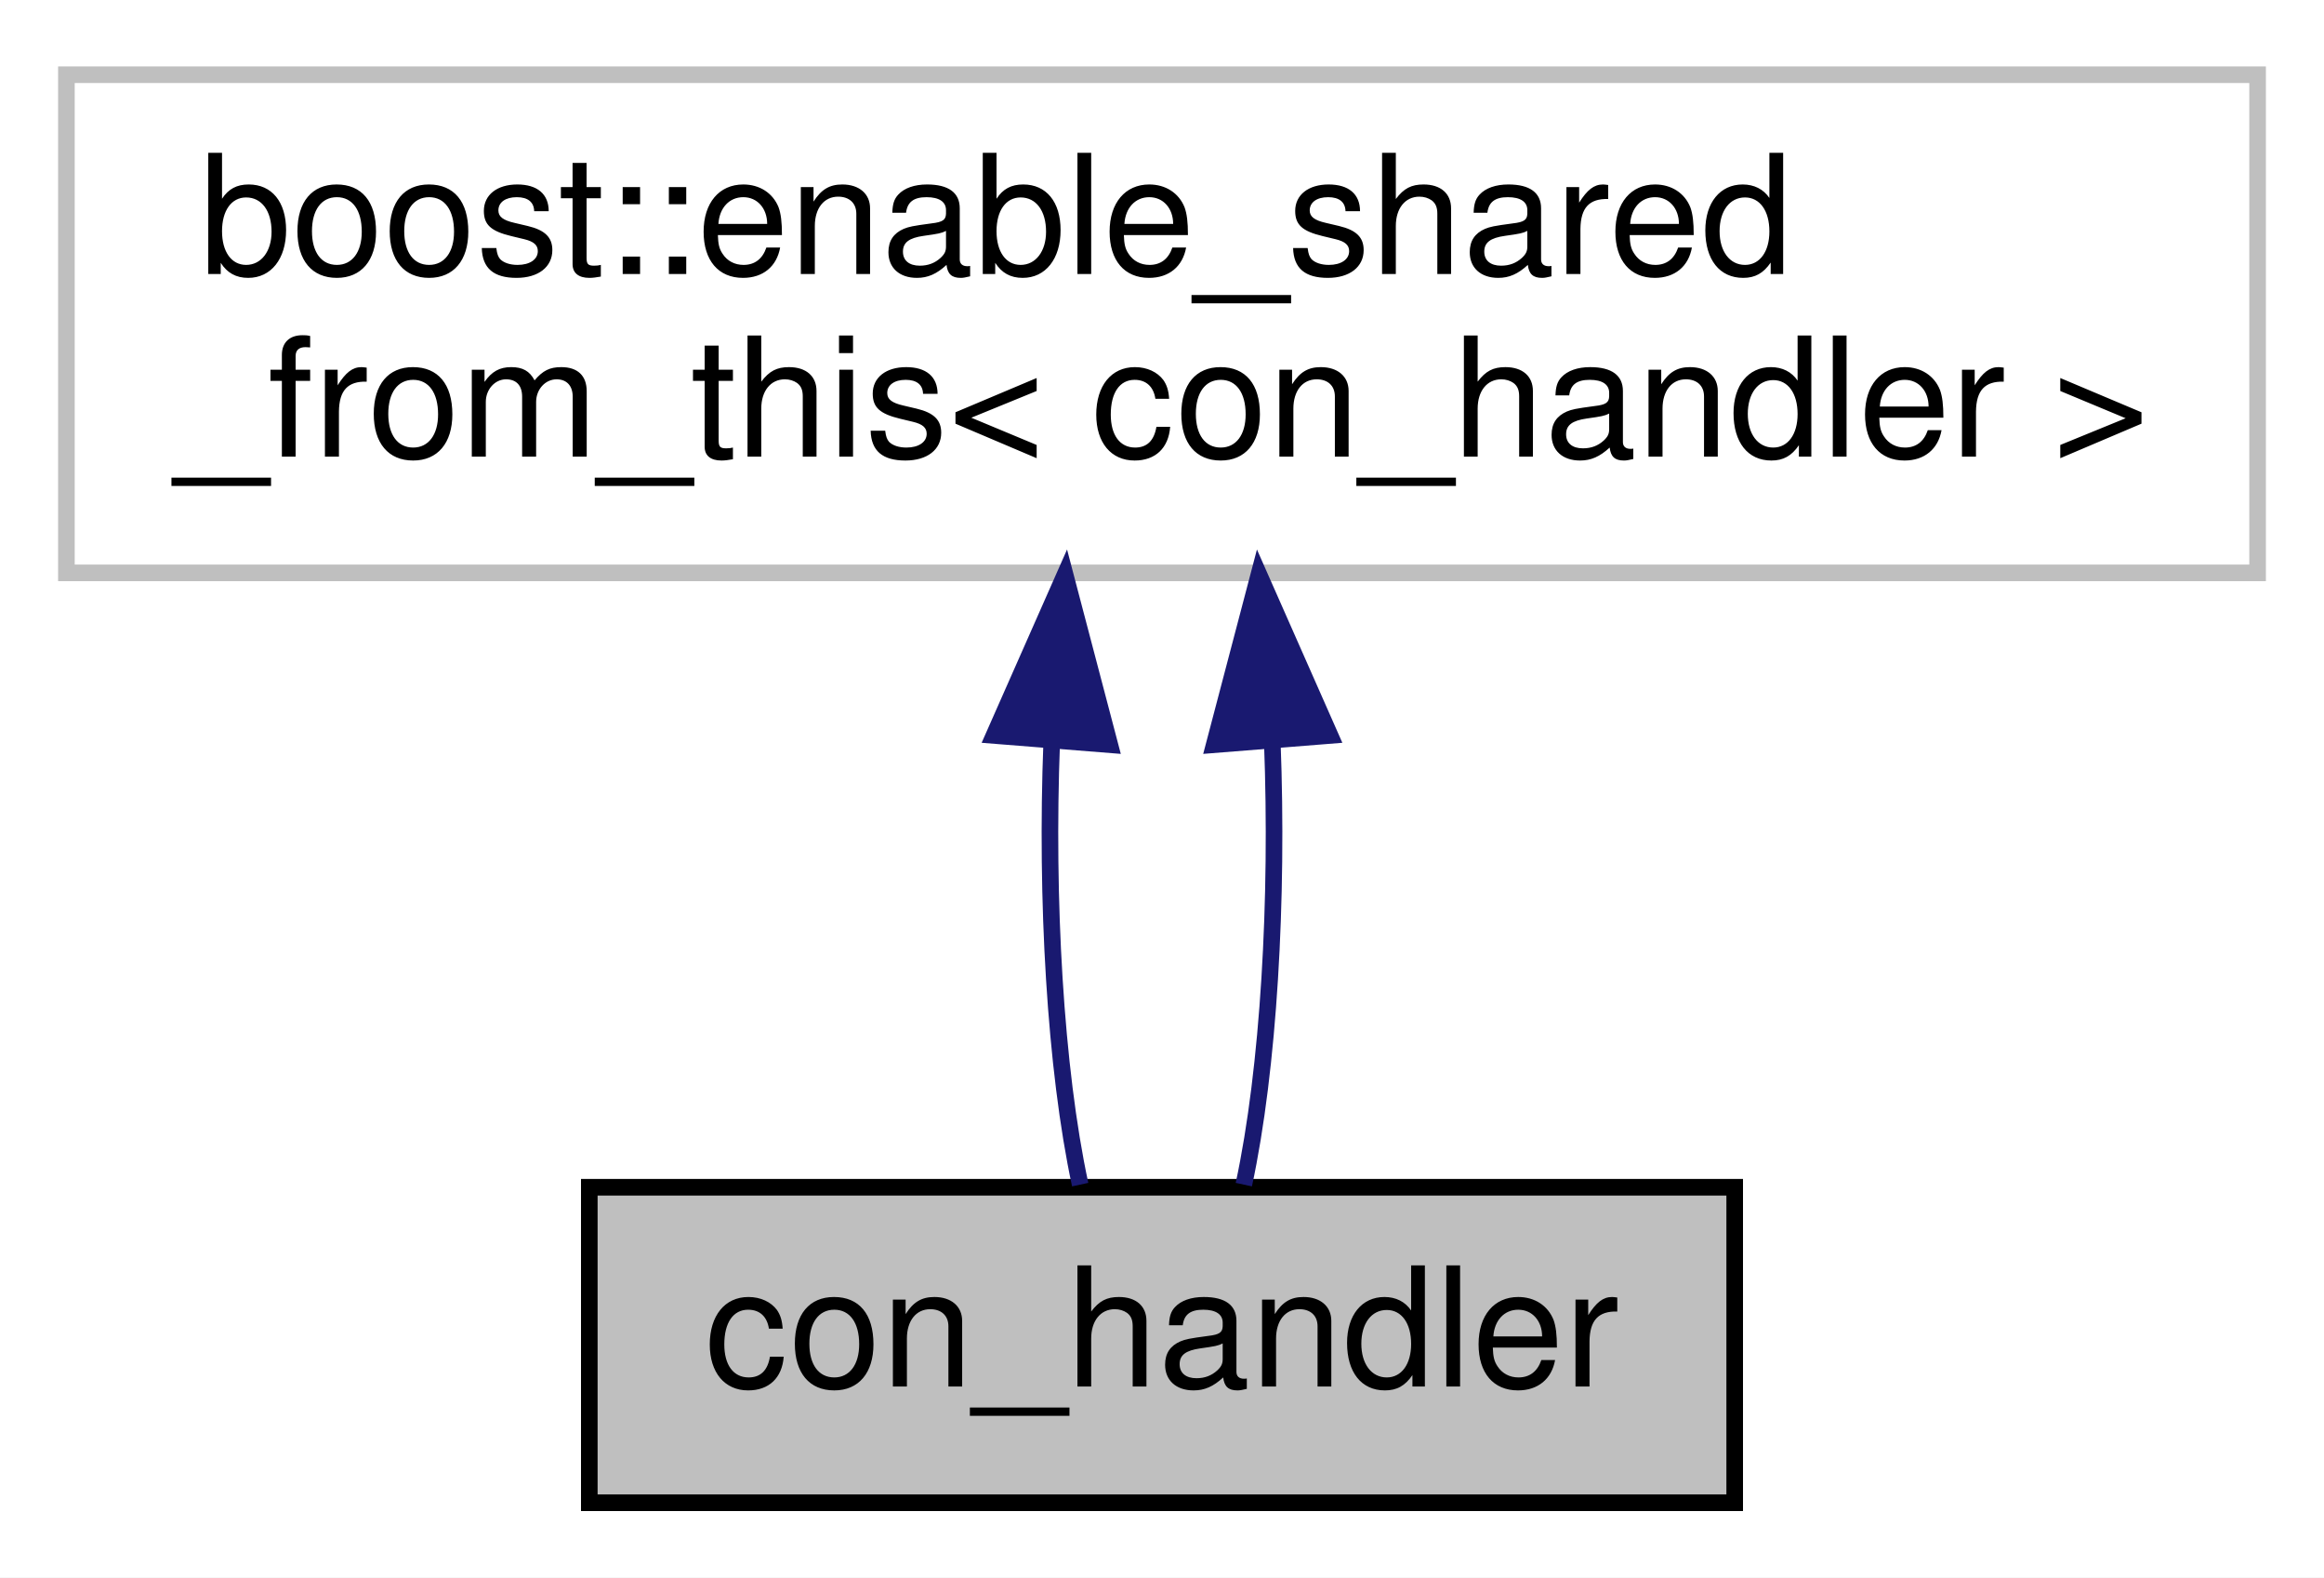
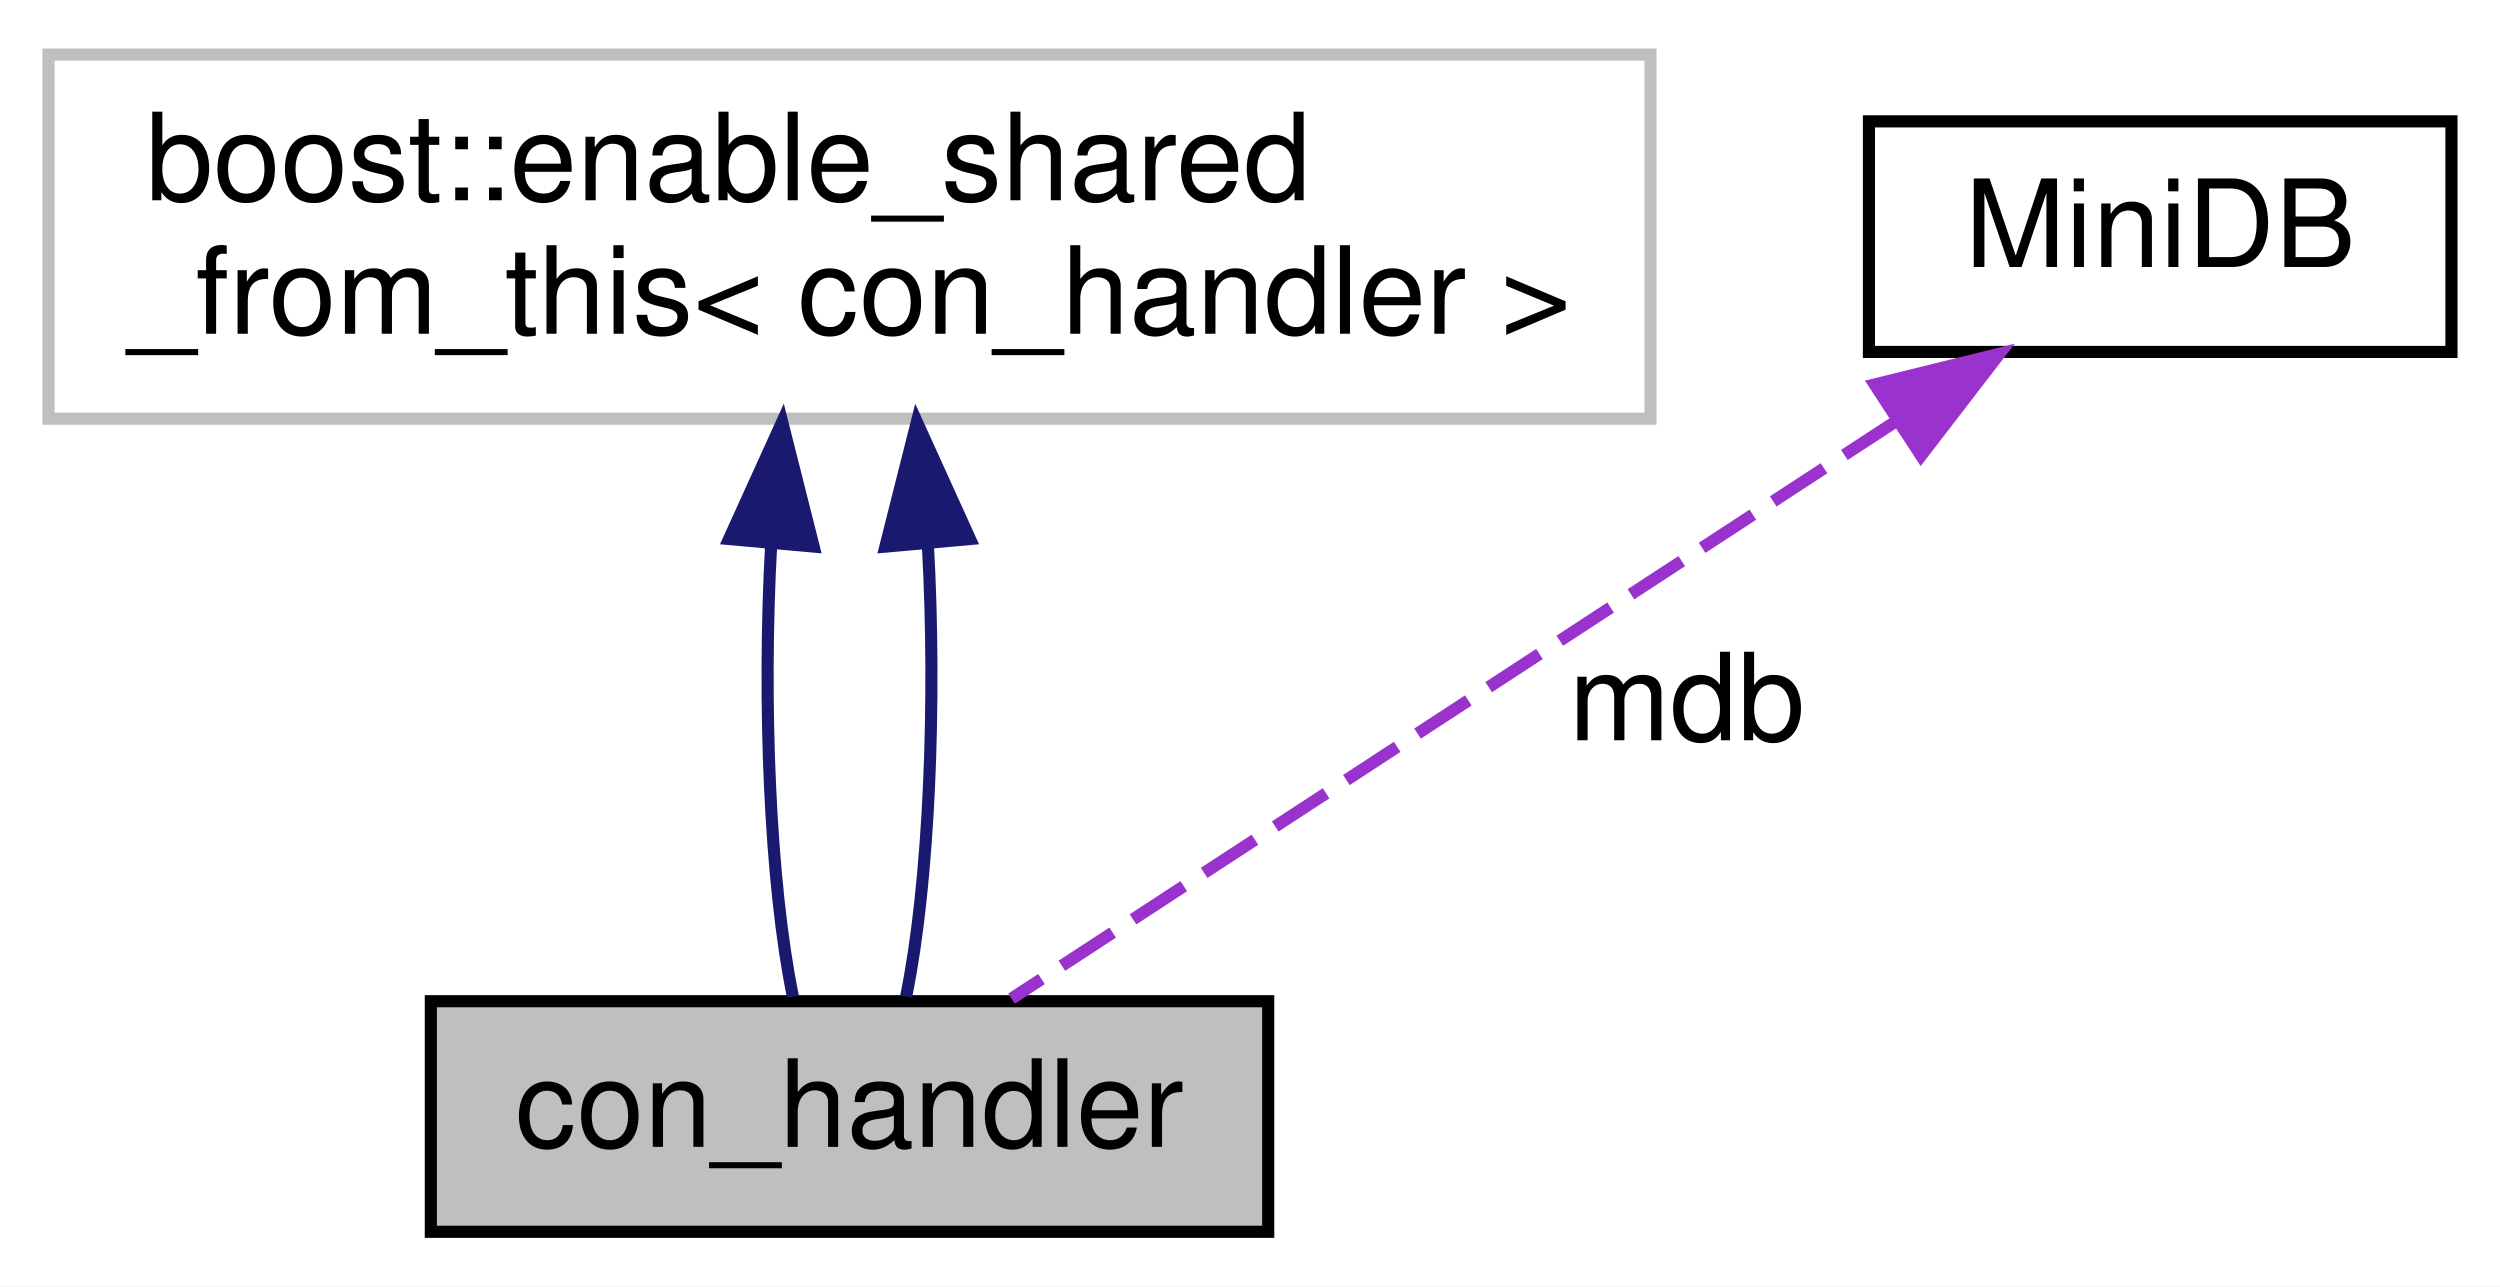
- <svg xmlns="http://www.w3.org/2000/svg" xmlns:xlink="http://www.w3.org/1999/xlink" width="140pt" height="95pt" viewBox="0.00 0.00 140.00 95.00">
-   <g id="graph0" class="graph" transform="scale(1 1) rotate(0) translate(4 91)">
-     <polygon fill="white" stroke="none" points="-4,4 -4,-91 136,-91 136,4 -4,4" />
+ <svg xmlns="http://www.w3.org/2000/svg" xmlns:xlink="http://www.w3.org/1999/xlink" width="206pt" height="106pt" viewBox="0.00 0.00 206.00 106.00">
+   <g id="graph0" class="graph" transform="scale(1 1) rotate(0) translate(4 102)">
+     <polygon fill="white" stroke="none" points="-4,4 -4,-102 202,-102 202,4 -4,4" />
    <g id="node1" class="node">
      <g id="a_node1">
        <a xlink:title="Класс для общения">
          <polygon fill="#bfbfbf" stroke="black" points="31.5,-0.5 31.5,-19.5 100.5,-19.5 100.5,-0.5 31.5,-0.5" />
          <text text-anchor="middle" x="66" y="-7.5" font-family="Helvetica,sans-Serif" font-size="10.00">con_handler</text>
        </a>
      </g>
    </g>
    <g id="node2" class="node">
      <g id="a_node2">
        <a xlink:title=" ">
-           <polygon fill="white" stroke="#bfbfbf" points="0,-56.5 0,-86.5 132,-86.5 132,-56.5 0,-56.5" />
-           <text text-anchor="start" x="8" y="-74.5" font-family="Helvetica,sans-Serif" font-size="10.00">boost::enable_shared</text>
-           <text text-anchor="middle" x="66" y="-63.5" font-family="Helvetica,sans-Serif" font-size="10.00">_from_this&lt; con_handler &gt;</text>
+           <polygon fill="white" stroke="#bfbfbf" points="0,-67.5 0,-97.5 132,-97.5 132,-67.5 0,-67.5" />
+           <text text-anchor="start" x="8" y="-85.5" font-family="Helvetica,sans-Serif" font-size="10.00">boost::enable_shared</text>
+           <text text-anchor="middle" x="66" y="-74.5" font-family="Helvetica,sans-Serif" font-size="10.00">_from_this&lt; con_handler &gt;</text>
        </a>
      </g>
    </g>
    <g id="edge1" class="edge">
-       <path fill="none" stroke="midnightblue" d="M59.355,-46.289C58.993,-36.857 59.565,-26.655 61.071,-19.658" />
-       <polygon fill="midnightblue" stroke="midnightblue" points="55.877,-46.709 60.16,-56.399 62.855,-46.153 55.877,-46.709" />
+       <path fill="none" stroke="midnightblue" d="M59.542,-57.091C58.827,-44.214 59.425,-29.197 61.334,-19.893" />
+       <polygon fill="midnightblue" stroke="midnightblue" points="56.072,-57.586 60.451,-67.233 63.044,-56.961 56.072,-57.586" />
    </g>
    <g id="edge2" class="edge">
-       <path fill="none" stroke="midnightblue" d="M72.645,-46.289C73.007,-36.857 72.435,-26.655 70.929,-19.658" />
-       <polygon fill="midnightblue" stroke="midnightblue" points="69.145,-46.153 71.84,-56.399 76.123,-46.709 69.145,-46.153" />
+       <path fill="none" stroke="midnightblue" d="M72.458,-57.091C73.173,-44.214 72.576,-29.197 70.666,-19.893" />
+       <polygon fill="midnightblue" stroke="midnightblue" points="68.956,-56.961 71.549,-67.233 75.928,-57.586 68.956,-56.961" />
+     </g>
+     <g id="node3" class="node">
+       <g id="a_node3">
+         <a xlink:href="class_mini_d_b.html" target="_top" xlink:title=" ">
+           <polygon fill="white" stroke="black" points="150,-73 150,-92 198,-92 198,-73 150,-73" />
+           <text text-anchor="middle" x="174" y="-80" font-family="Helvetica,sans-Serif" font-size="10.00">MiniDB</text>
+         </a>
+       </g>
+     </g>
+     <g id="edge3" class="edge">
+       <path fill="none" stroke="#9a32cd" stroke-dasharray="5,2" d="M152.161,-67.244C130.356,-53.011 97.546,-31.593 79.351,-19.715" />
+       <polygon fill="#9a32cd" stroke="#9a32cd" points="150.47,-70.32 160.757,-72.855 154.296,-64.458 150.47,-70.32" />
+       <text text-anchor="middle" x="135" y="-41" font-family="Helvetica,sans-Serif" font-size="10.00"> mdb</text>
    </g>
  </g>
</svg>
